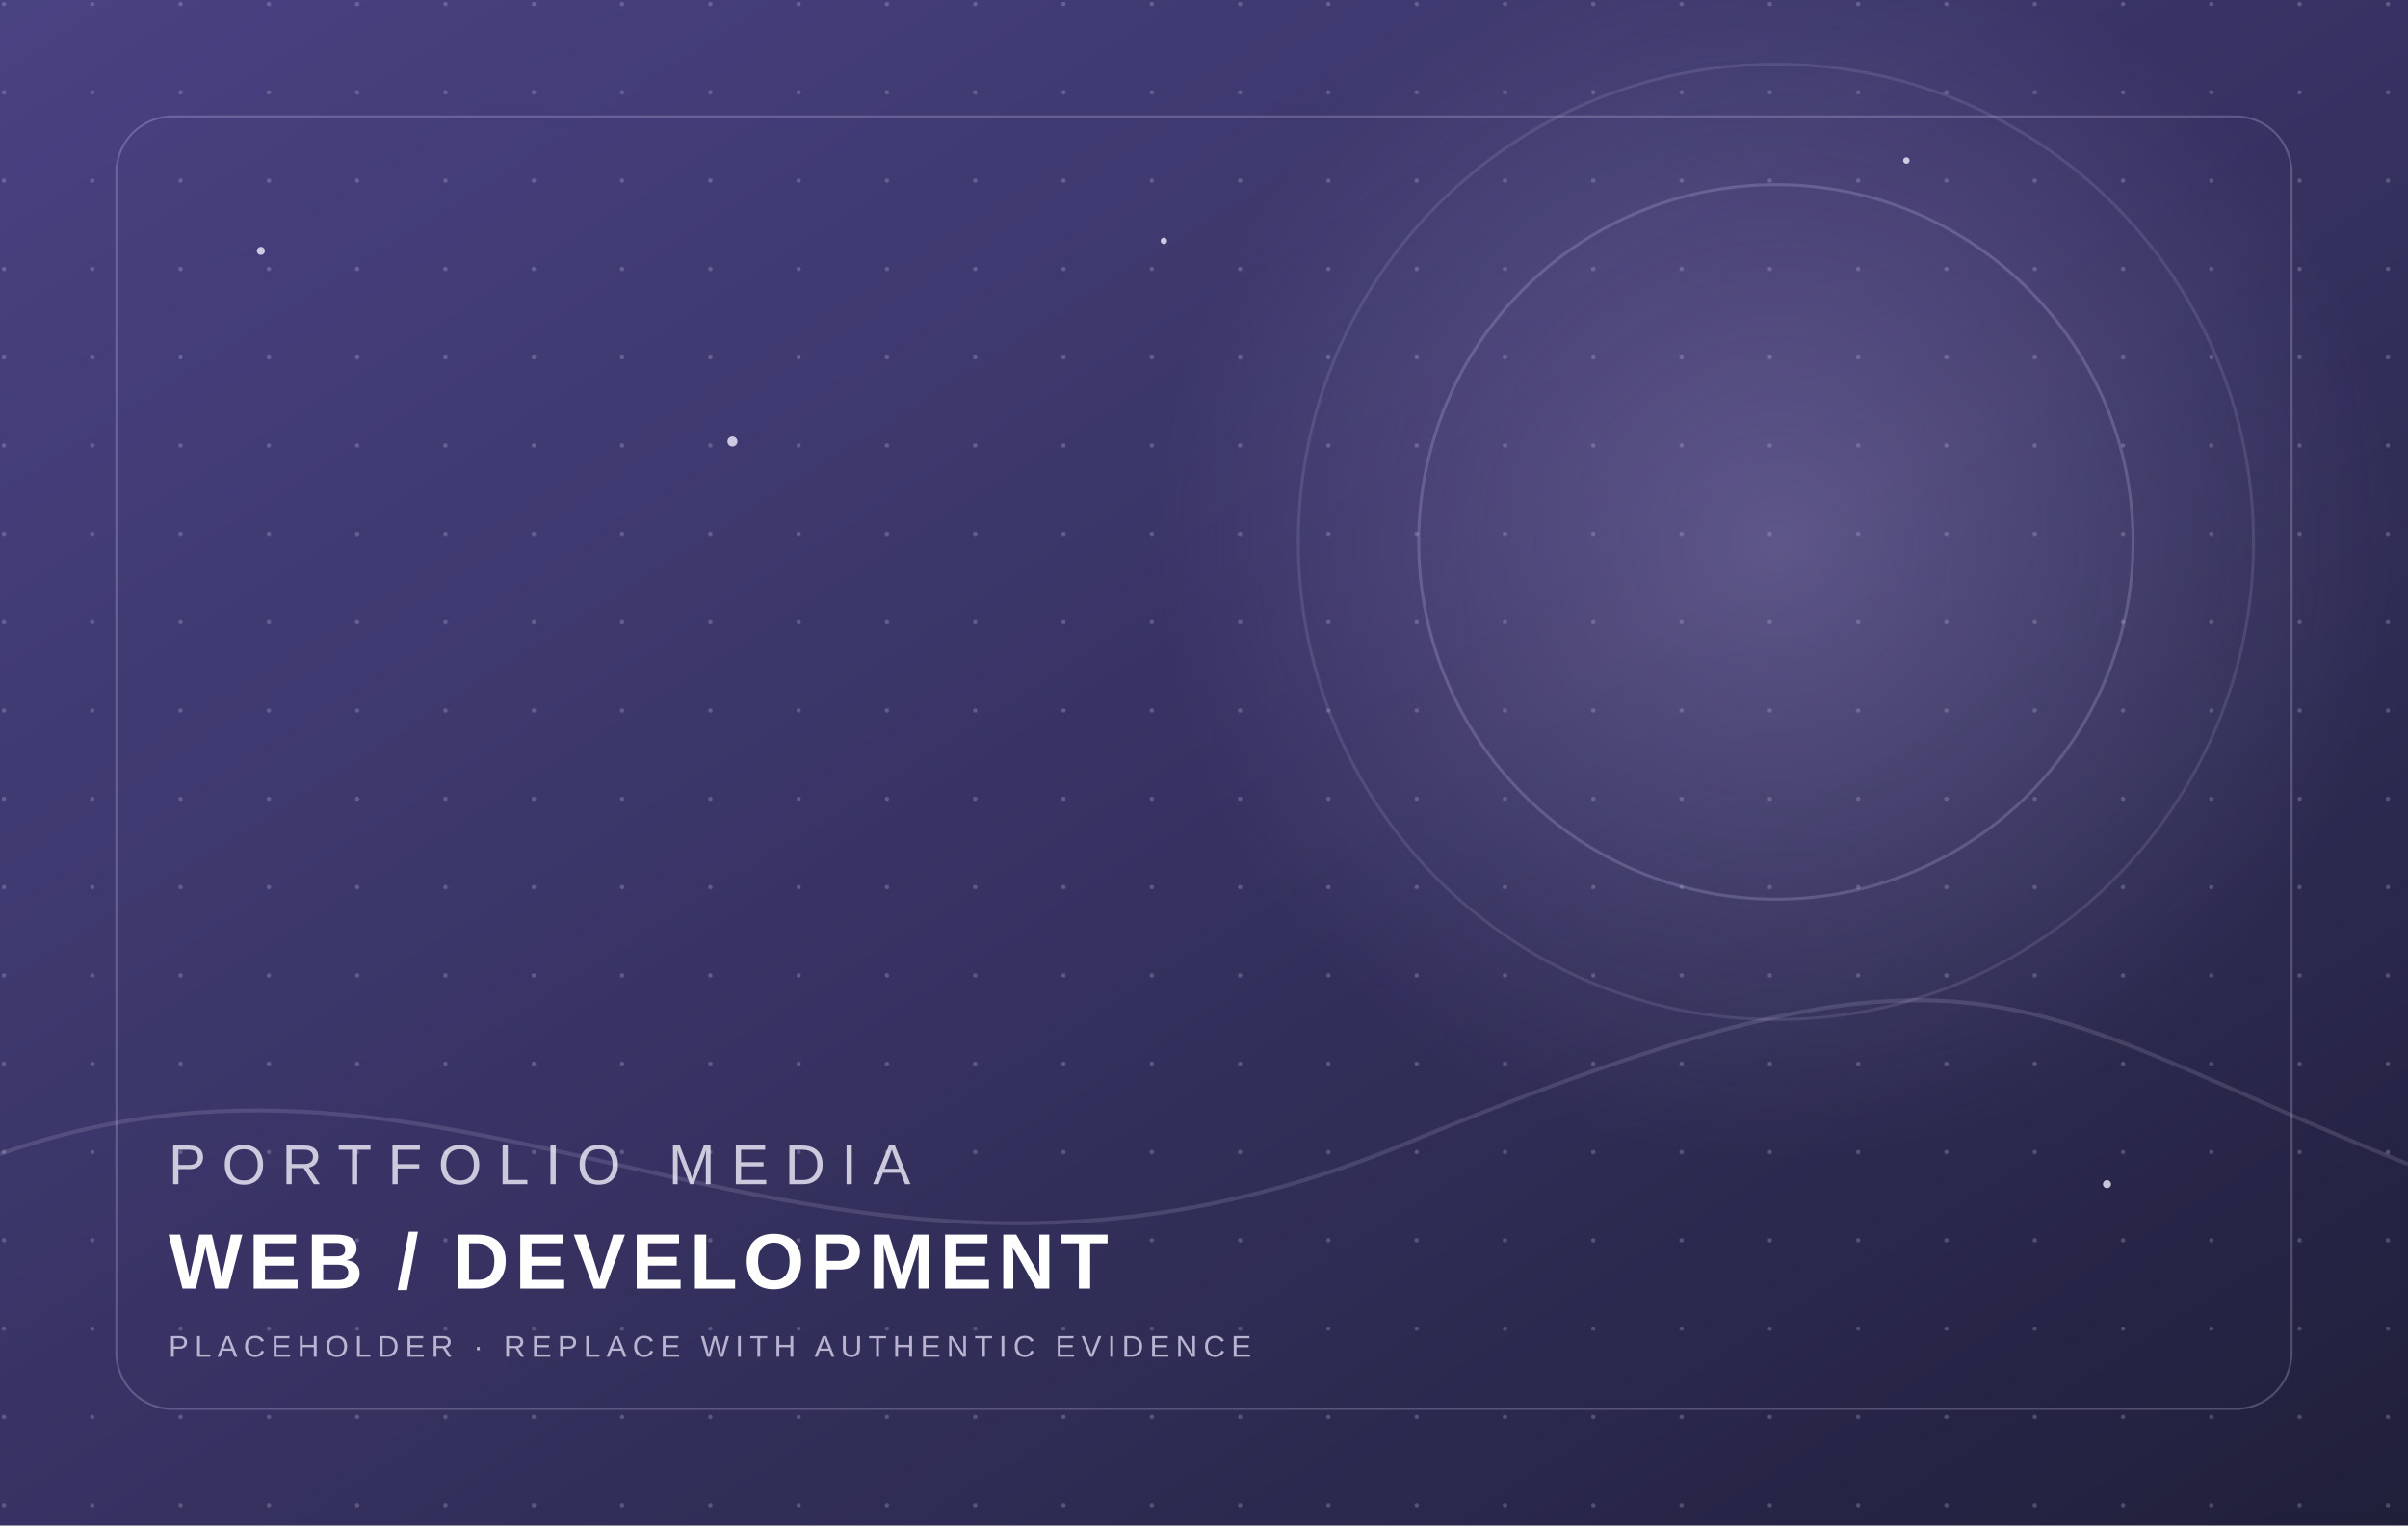
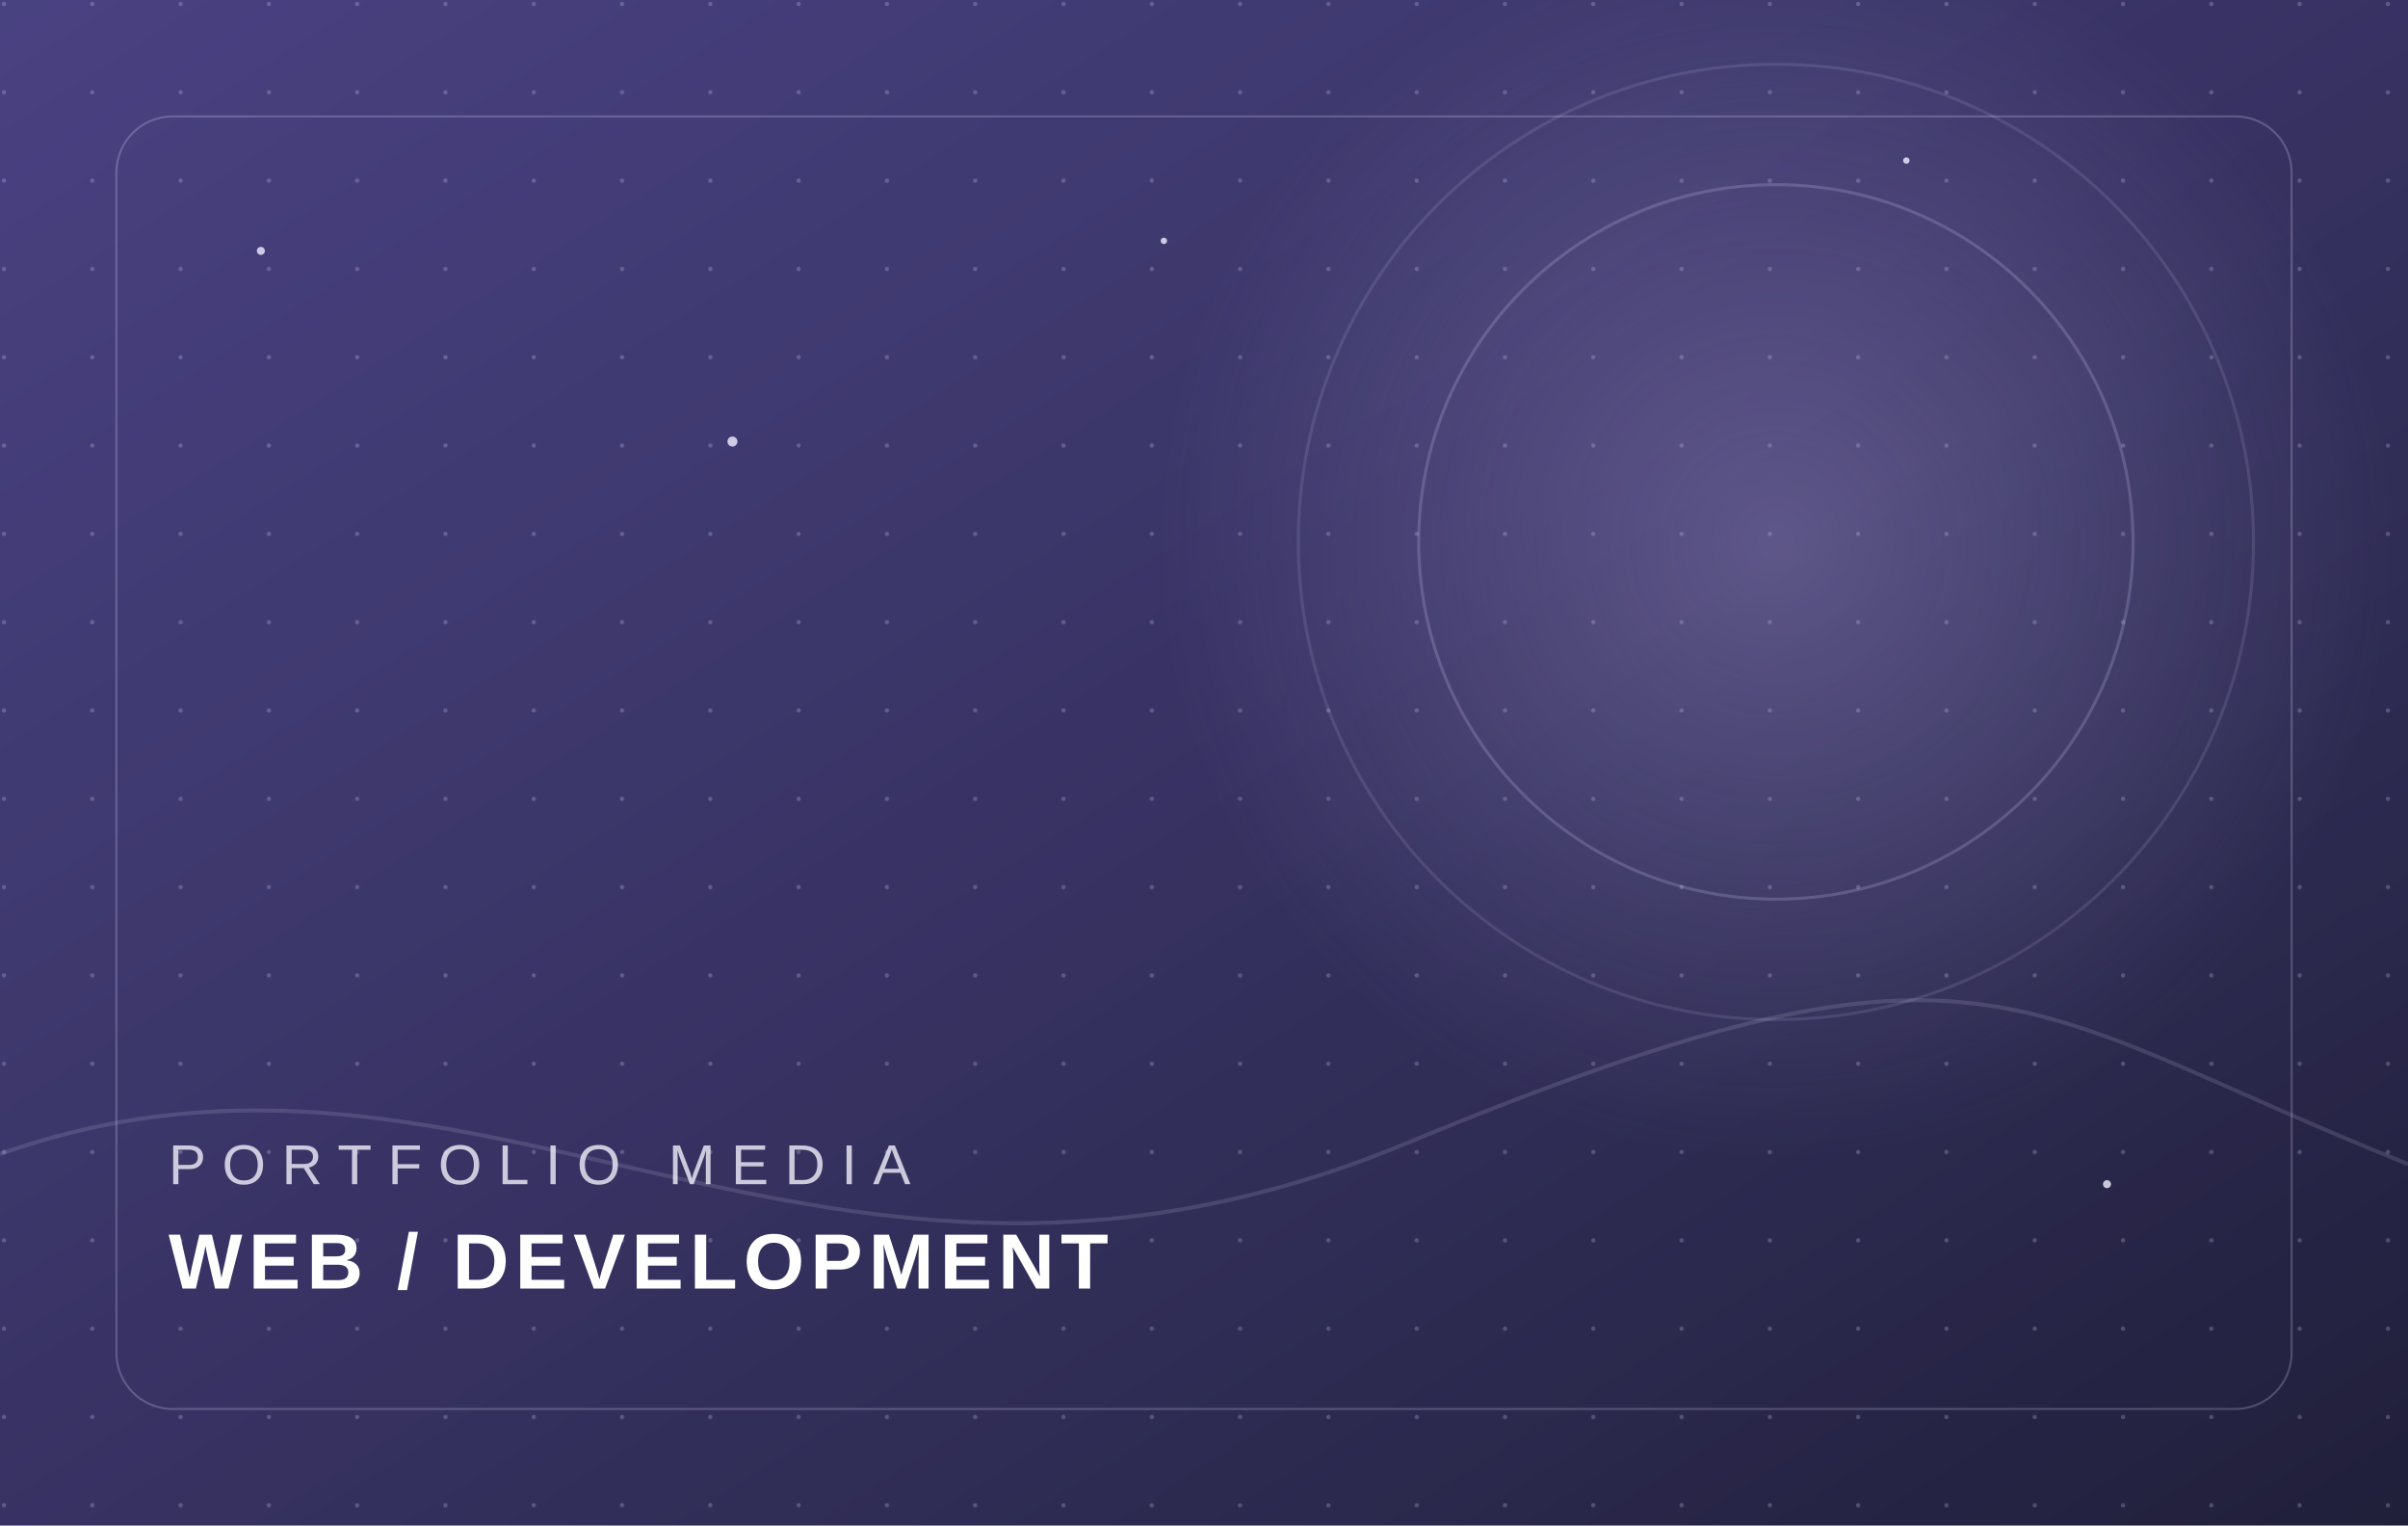
- <svg xmlns="http://www.w3.org/2000/svg" viewBox="0 0 1200 760" role="img" aria-label="Placeholder image for WEB / DEVELOPMENT">
+ <svg xmlns="http://www.w3.org/2000/svg" viewBox="0 0 1200 760" role="img" aria-label="Cover image for WEB / DEVELOPMENT">
  <defs>
    <linearGradient id="g" x1="0" y1="0" x2="1" y2="1">
      <stop offset="0" stop-color="#7364C8" stop-opacity=".8" />
      <stop offset="1" stop-color="#252443" />
    </linearGradient>
    <radialGradient id="r">
      <stop offset="0" stop-color="#C5B7F4" stop-opacity=".28" />
      <stop offset="1" stop-color="#C5B7F4" stop-opacity="0" />
    </radialGradient>
    <pattern id="p" width="44" height="44" patternUnits="userSpaceOnUse">
      <circle cx="2" cy="2" r="1.1" fill="#E8E4FF" opacity=".22" />
    </pattern>
  </defs>
  <rect width="1200" height="760" fill="#101221" />
  <rect width="1200" height="760" fill="url(#g)" opacity=".72" />
  <rect width="1200" height="760" fill="url(#p)" />
  <circle cx="885" cy="270" r="310" fill="url(#r)" />
  <circle cx="885" cy="270" r="178" fill="none" stroke="#DCD4FF" stroke-opacity=".20" stroke-width="1.5" />
  <circle cx="885" cy="270" r="238" fill="none" stroke="#DCD4FF" stroke-opacity=".12" stroke-width="1.5" />
  <path d="M0 575 C240 490 410 690 700 570 S1000 500 1200 580" stroke="#E6DEFF" stroke-opacity=".14" stroke-width="2" fill="none" />
  <g fill="#F1EDFF" opacity=".8">
    <circle cx="130" cy="125" r="2" />
    <circle cx="365" cy="220" r="2.5" />
    <circle cx="580" cy="120" r="1.6" />
    <circle cx="1050" cy="590" r="2" />
    <circle cx="950" cy="80" r="1.6" />
  </g>
  <rect x="58" y="58" width="1084" height="644" rx="28" fill="none" stroke="#E5DFFF" stroke-opacity=".24" />
  <text x="84" y="590" fill="#F6F3FF" font-family="Arial, sans-serif" font-size="28" letter-spacing="8" opacity=".78">PORTFOLIO MEDIA</text>
  <text x="84" y="642" fill="#FFFFFF" font-family="Arial, sans-serif" font-weight="700" font-size="39" letter-spacing="3">WEB / DEVELOPMENT</text>
-   <text x="84" y="676" fill="#E3DDF6" font-family="Arial, sans-serif" font-size="15" letter-spacing="3" opacity=".76">PLACEHOLDER · REPLACE WITH AUTHENTIC EVIDENCE</text>
</svg>
